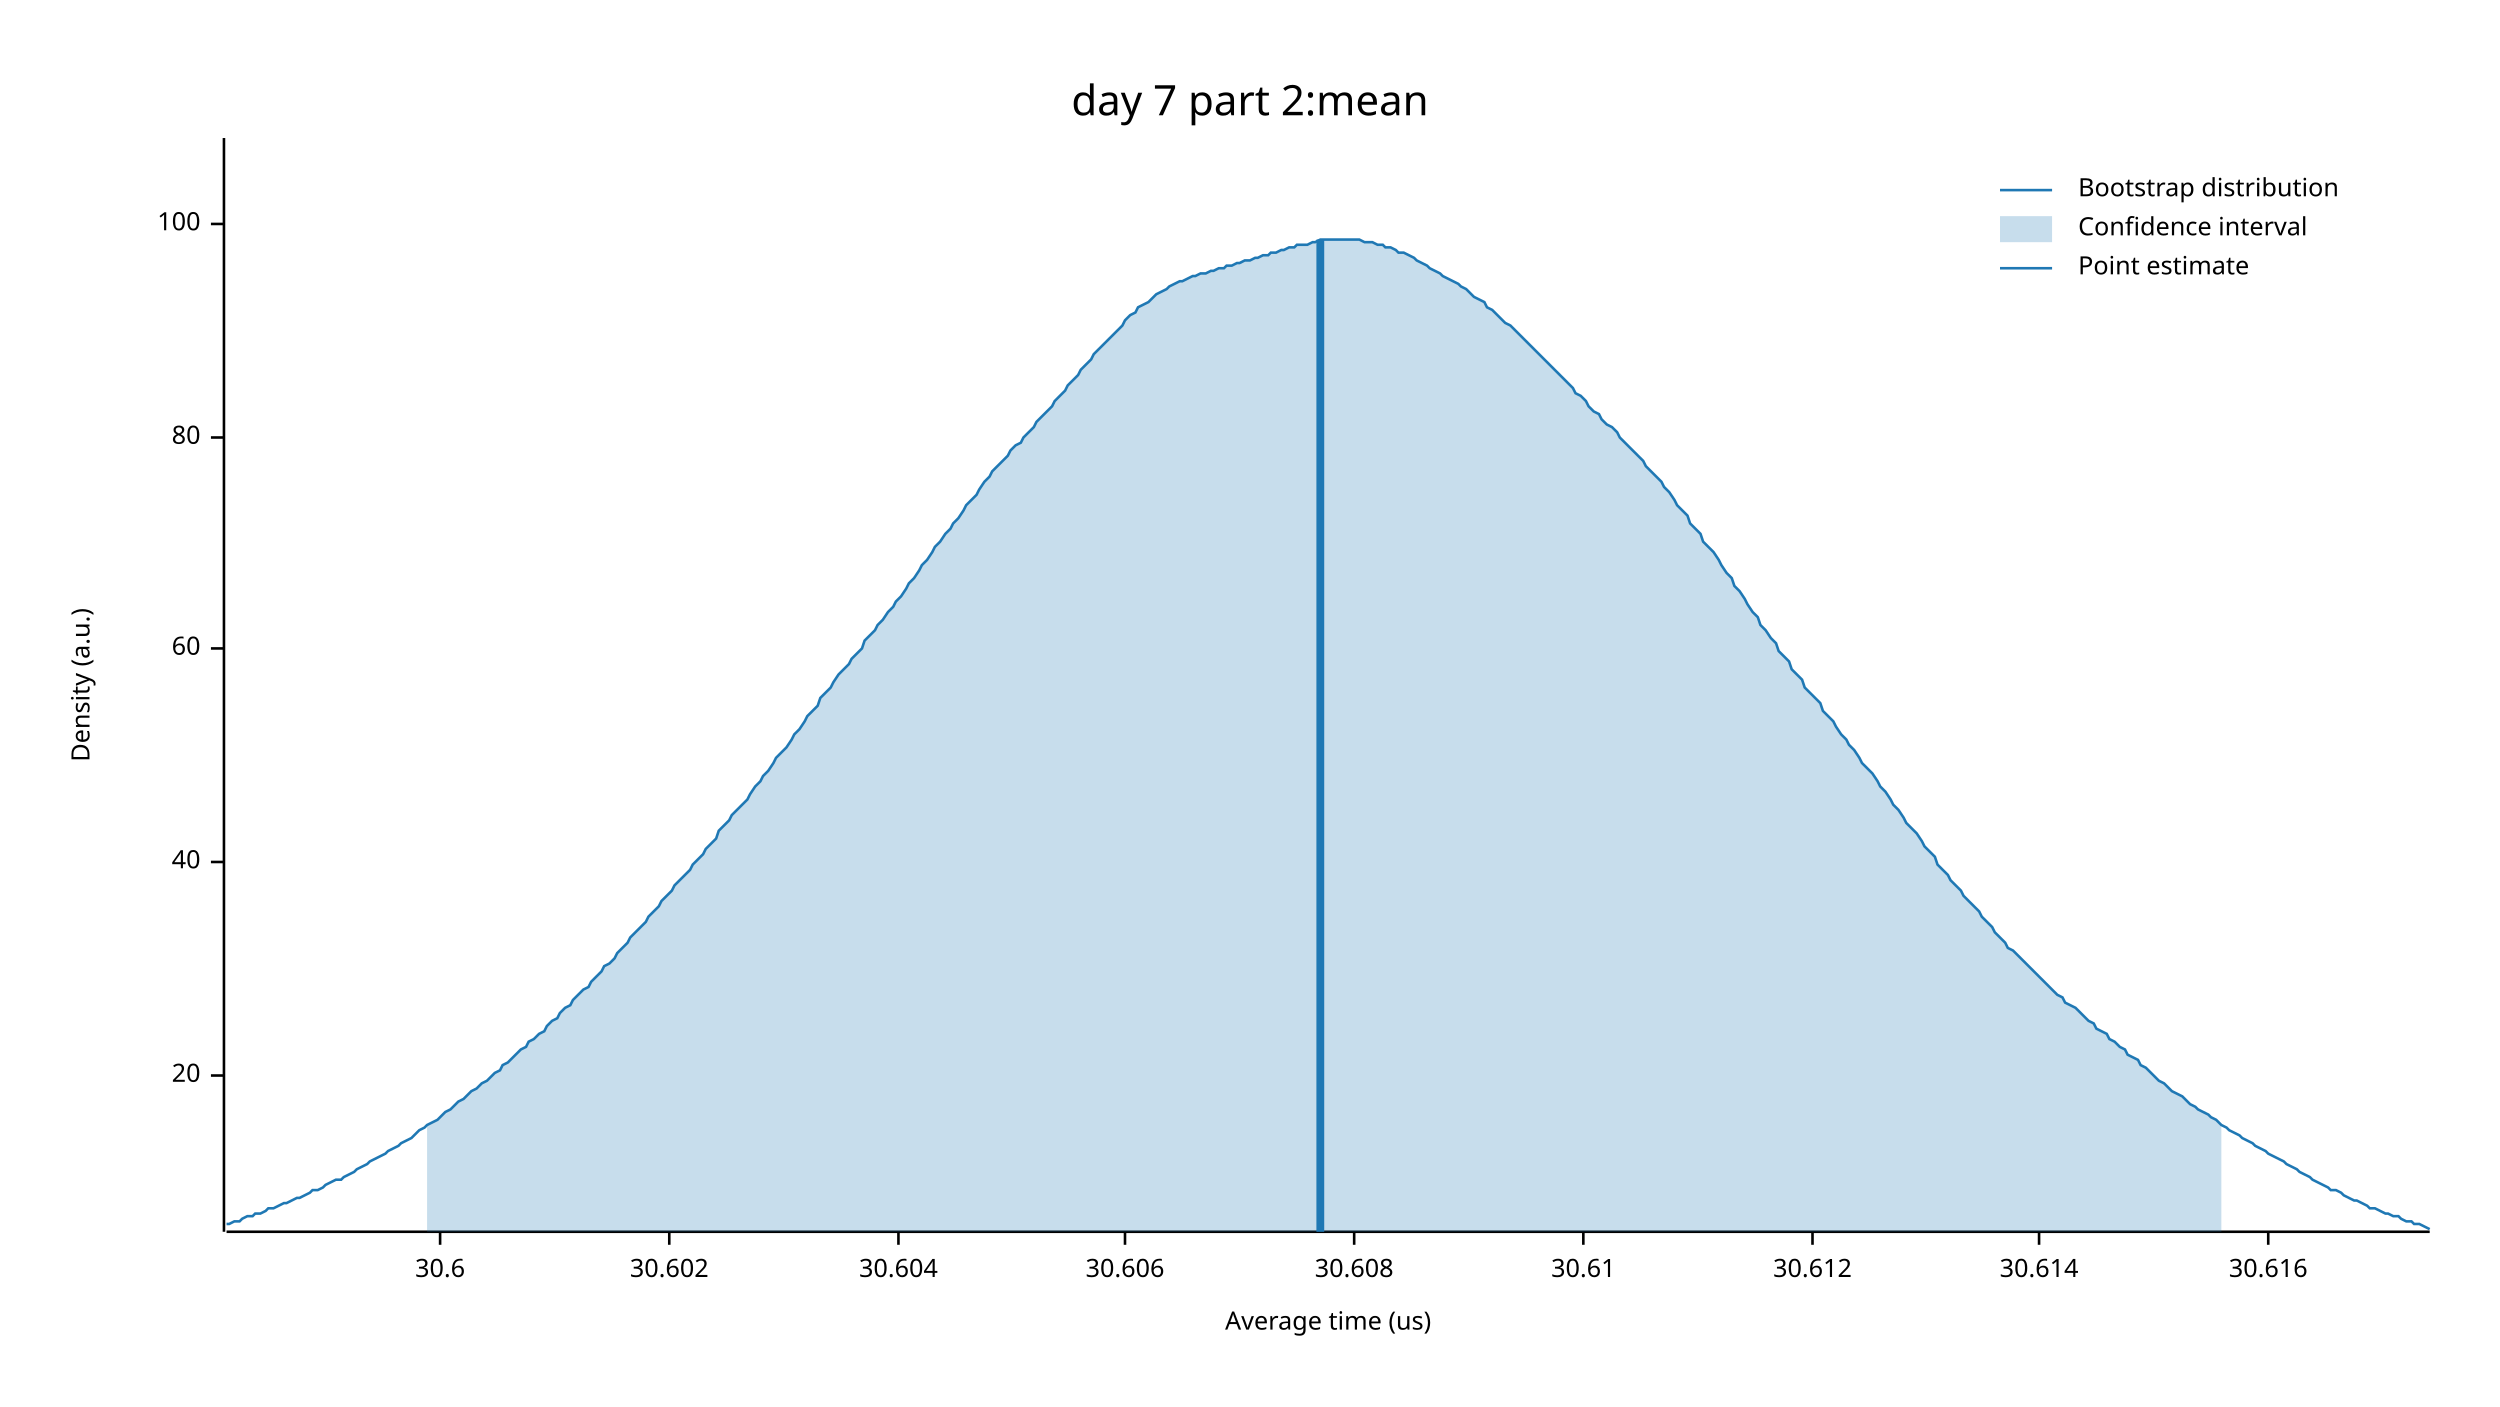
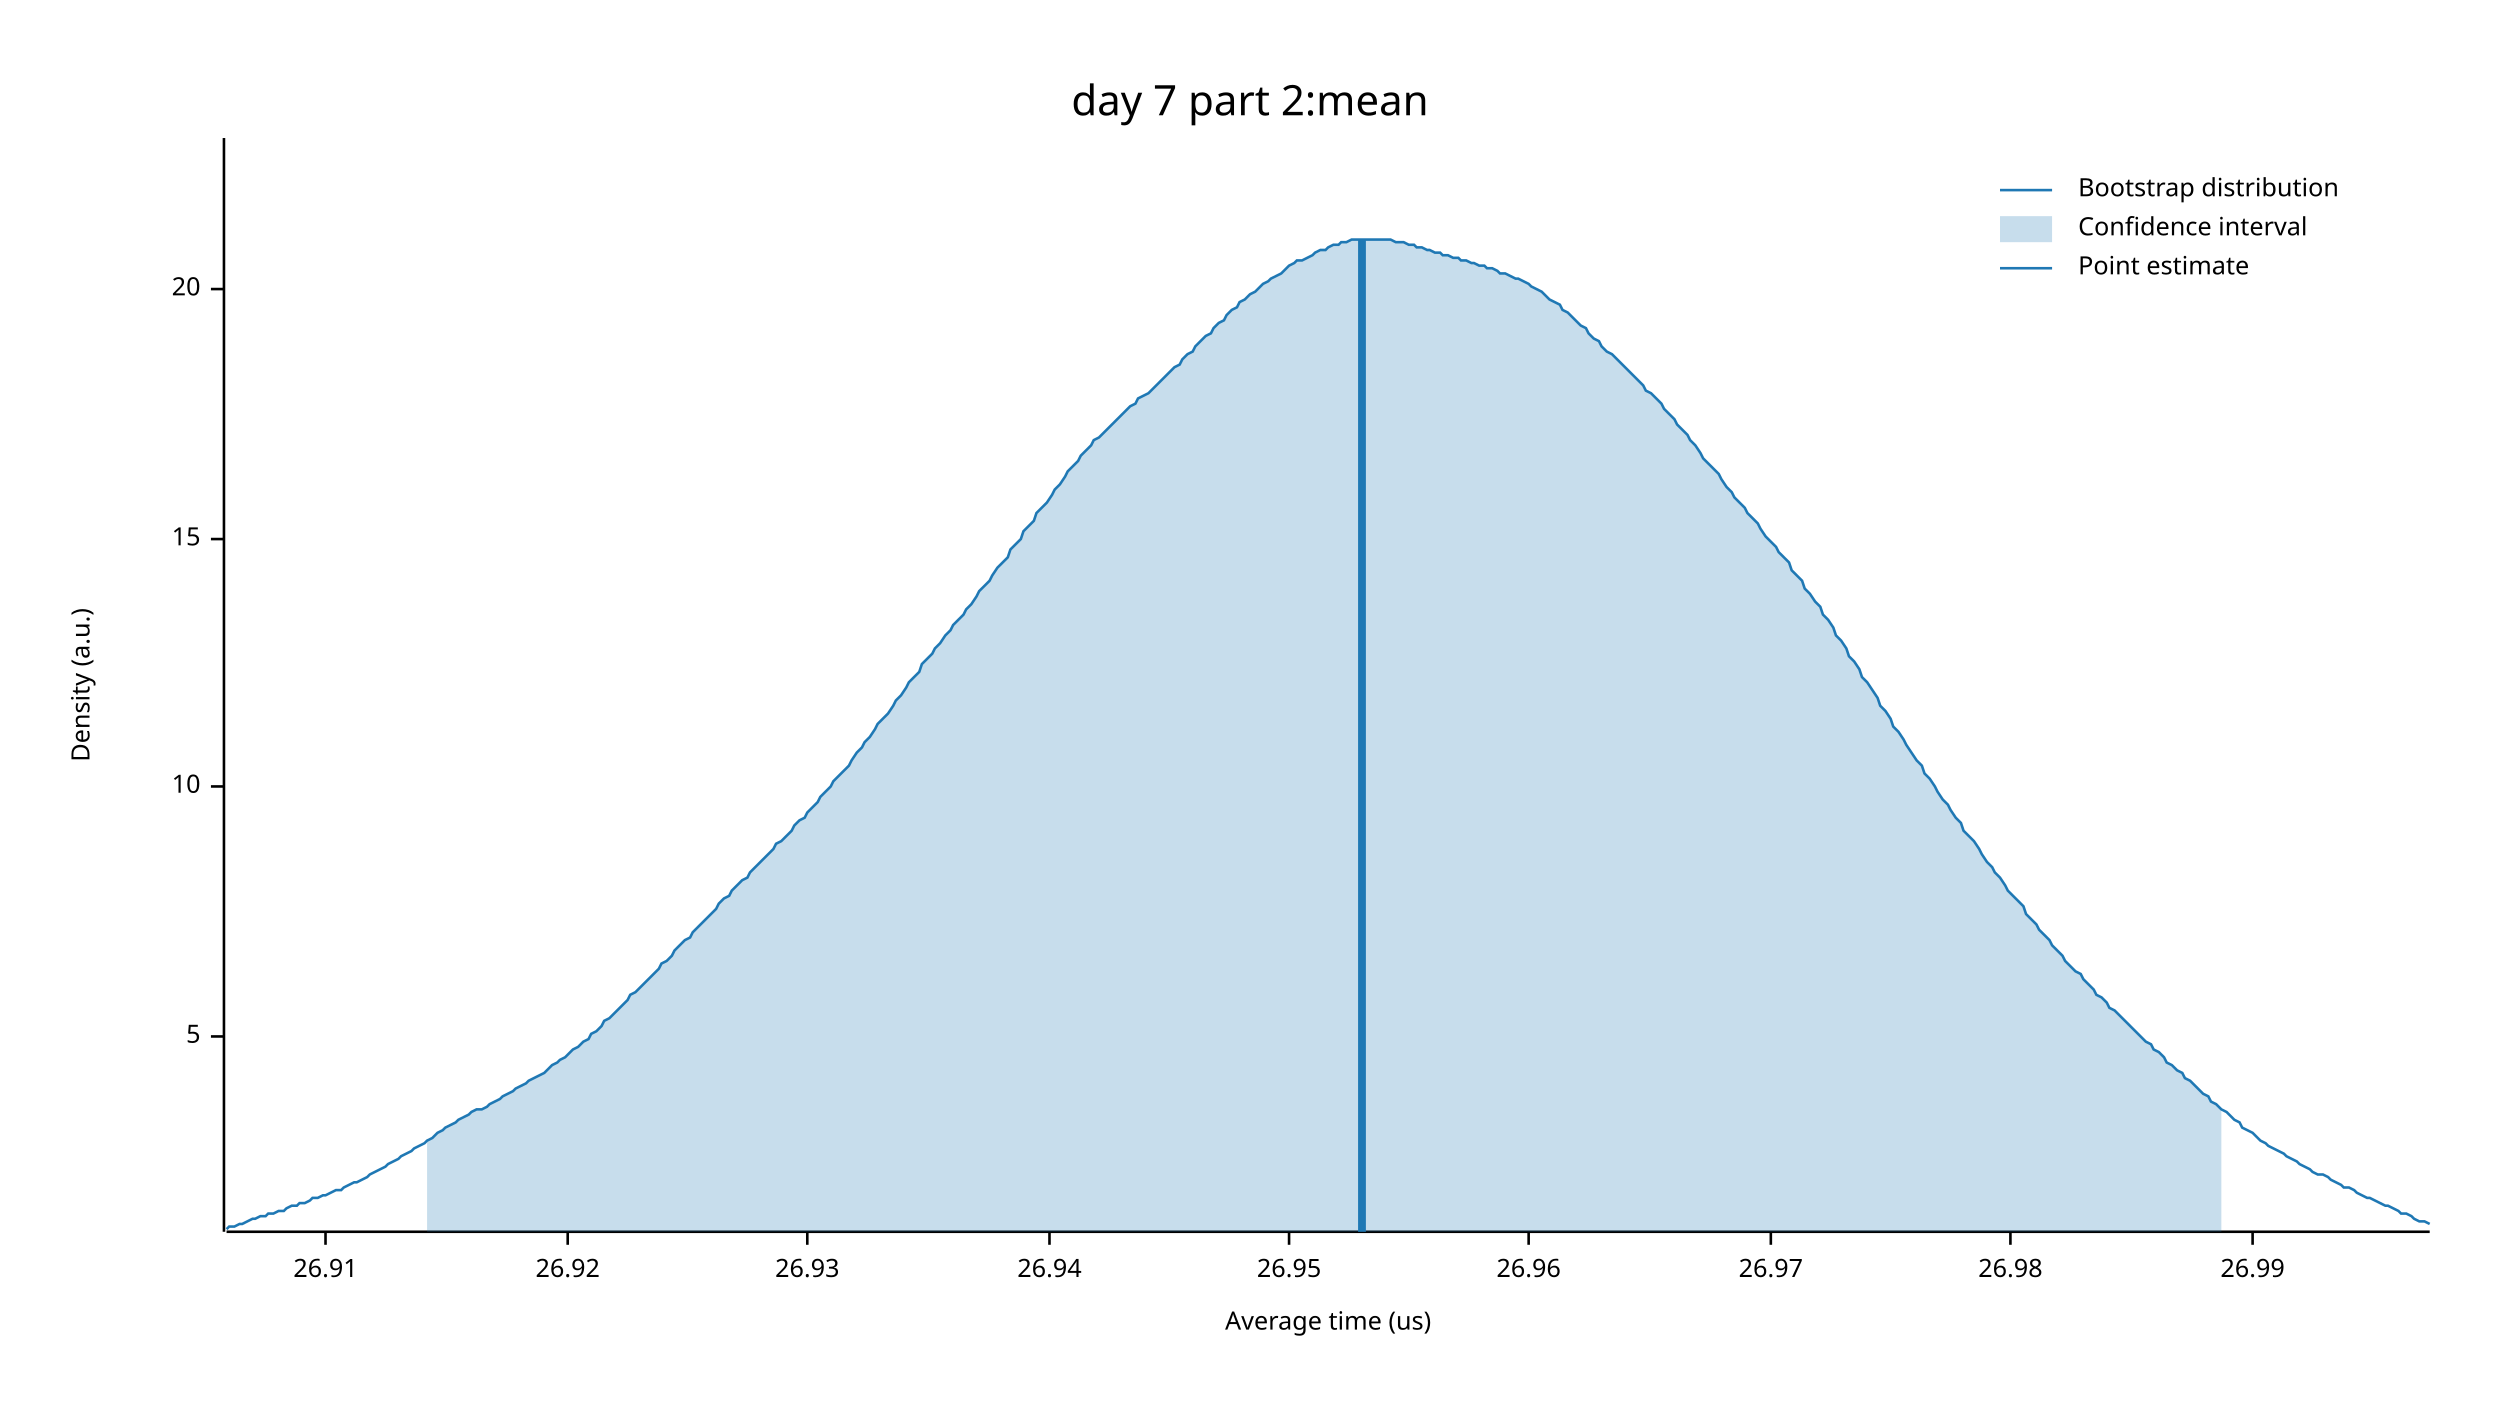
<svg xmlns="http://www.w3.org/2000/svg" width="960" height="540" viewBox="0 0 960 540">
  <text x="480" y="32" dy="0.76em" text-anchor="middle" font-family="sans-serif" font-size="16.129" opacity="1" fill="#000000">
day 7 part 2:mean
</text>
  <text x="27" y="263" dy="0.76em" text-anchor="middle" font-family="sans-serif" font-size="9.677" opacity="1" fill="#000000" transform="rotate(270, 27, 263)">
Density (a.u.)
</text>
  <text x="510" y="513" dy="-0.5ex" text-anchor="middle" font-family="sans-serif" font-size="9.677" opacity="1" fill="#000000">
Average time (us)
</text>
  <polyline fill="none" opacity="1" stroke="#000000" stroke-width="1" points="86,53 86,473 " />
-   <text x="77" y="413" dy="0.5ex" text-anchor="end" font-family="sans-serif" font-size="9.677" opacity="1" fill="#000000">
+   <text x="77" y="398" dy="0.5ex" text-anchor="end" font-family="sans-serif" font-size="9.677" opacity="1" fill="#000000">
+ 5
+ </text>
+   <polyline fill="none" opacity="1" stroke="#000000" stroke-width="1" points="81,398 86,398 " />
+   <text x="77" y="302" dy="0.5ex" text-anchor="end" font-family="sans-serif" font-size="9.677" opacity="1" fill="#000000">
+ 10
+ </text>
+   <polyline fill="none" opacity="1" stroke="#000000" stroke-width="1" points="81,302 86,302 " />
+   <text x="77" y="207" dy="0.5ex" text-anchor="end" font-family="sans-serif" font-size="9.677" opacity="1" fill="#000000">
+ 15
+ </text>
+   <polyline fill="none" opacity="1" stroke="#000000" stroke-width="1" points="81,207 86,207 " />
+   <text x="77" y="111" dy="0.5ex" text-anchor="end" font-family="sans-serif" font-size="9.677" opacity="1" fill="#000000">
20
</text>
-   <polyline fill="none" opacity="1" stroke="#000000" stroke-width="1" points="81,413 86,413 " />
-   <text x="77" y="331" dy="0.5ex" text-anchor="end" font-family="sans-serif" font-size="9.677" opacity="1" fill="#000000">
- 40
+   <polyline fill="none" opacity="1" stroke="#000000" stroke-width="1" points="81,111 86,111 " />
+   <polyline fill="none" opacity="1" stroke="#000000" stroke-width="1" points="87,473 933,473 " />
+   <text x="125" y="483" dy="0.76em" text-anchor="middle" font-family="sans-serif" font-size="9.677" opacity="1" fill="#000000">
+ 26.91
</text>
-   <polyline fill="none" opacity="1" stroke="#000000" stroke-width="1" points="81,331 86,331 " />
-   <text x="77" y="249" dy="0.5ex" text-anchor="end" font-family="sans-serif" font-size="9.677" opacity="1" fill="#000000">
- 60
+   <polyline fill="none" opacity="1" stroke="#000000" stroke-width="1" points="125,473 125,478 " />
+   <text x="218" y="483" dy="0.76em" text-anchor="middle" font-family="sans-serif" font-size="9.677" opacity="1" fill="#000000">
+ 26.92
</text>
-   <polyline fill="none" opacity="1" stroke="#000000" stroke-width="1" points="81,249 86,249 " />
-   <text x="77" y="168" dy="0.5ex" text-anchor="end" font-family="sans-serif" font-size="9.677" opacity="1" fill="#000000">
- 80
+   <polyline fill="none" opacity="1" stroke="#000000" stroke-width="1" points="218,473 218,478 " />
+   <text x="310" y="483" dy="0.76em" text-anchor="middle" font-family="sans-serif" font-size="9.677" opacity="1" fill="#000000">
+ 26.93
</text>
-   <polyline fill="none" opacity="1" stroke="#000000" stroke-width="1" points="81,168 86,168 " />
-   <text x="77" y="86" dy="0.5ex" text-anchor="end" font-family="sans-serif" font-size="9.677" opacity="1" fill="#000000">
- 100
+   <polyline fill="none" opacity="1" stroke="#000000" stroke-width="1" points="310,473 310,478 " />
+   <text x="403" y="483" dy="0.76em" text-anchor="middle" font-family="sans-serif" font-size="9.677" opacity="1" fill="#000000">
+ 26.94
</text>
-   <polyline fill="none" opacity="1" stroke="#000000" stroke-width="1" points="81,86 86,86 " />
-   <polyline fill="none" opacity="1" stroke="#000000" stroke-width="1" points="87,473 933,473 " />
-   <text x="169" y="483" dy="0.76em" text-anchor="middle" font-family="sans-serif" font-size="9.677" opacity="1" fill="#000000">
- 30.6
+   <polyline fill="none" opacity="1" stroke="#000000" stroke-width="1" points="403,473 403,478 " />
+   <text x="495" y="483" dy="0.76em" text-anchor="middle" font-family="sans-serif" font-size="9.677" opacity="1" fill="#000000">
+ 26.95
</text>
-   <polyline fill="none" opacity="1" stroke="#000000" stroke-width="1" points="169,473 169,478 " />
-   <text x="257" y="483" dy="0.76em" text-anchor="middle" font-family="sans-serif" font-size="9.677" opacity="1" fill="#000000">
- 30.602
+   <polyline fill="none" opacity="1" stroke="#000000" stroke-width="1" points="495,473 495,478 " />
+   <text x="587" y="483" dy="0.76em" text-anchor="middle" font-family="sans-serif" font-size="9.677" opacity="1" fill="#000000">
+ 26.96
</text>
-   <polyline fill="none" opacity="1" stroke="#000000" stroke-width="1" points="257,473 257,478 " />
-   <text x="345" y="483" dy="0.76em" text-anchor="middle" font-family="sans-serif" font-size="9.677" opacity="1" fill="#000000">
- 30.604
+   <polyline fill="none" opacity="1" stroke="#000000" stroke-width="1" points="587,473 587,478 " />
+   <text x="680" y="483" dy="0.76em" text-anchor="middle" font-family="sans-serif" font-size="9.677" opacity="1" fill="#000000">
+ 26.97
</text>
-   <polyline fill="none" opacity="1" stroke="#000000" stroke-width="1" points="345,473 345,478 " />
-   <text x="432" y="483" dy="0.76em" text-anchor="middle" font-family="sans-serif" font-size="9.677" opacity="1" fill="#000000">
- 30.606
+   <polyline fill="none" opacity="1" stroke="#000000" stroke-width="1" points="680,473 680,478 " />
+   <text x="772" y="483" dy="0.76em" text-anchor="middle" font-family="sans-serif" font-size="9.677" opacity="1" fill="#000000">
+ 26.98
</text>
-   <polyline fill="none" opacity="1" stroke="#000000" stroke-width="1" points="432,473 432,478 " />
-   <text x="520" y="483" dy="0.76em" text-anchor="middle" font-family="sans-serif" font-size="9.677" opacity="1" fill="#000000">
- 30.608
+   <polyline fill="none" opacity="1" stroke="#000000" stroke-width="1" points="772,473 772,478 " />
+   <text x="865" y="483" dy="0.76em" text-anchor="middle" font-family="sans-serif" font-size="9.677" opacity="1" fill="#000000">
+ 26.99
</text>
-   <polyline fill="none" opacity="1" stroke="#000000" stroke-width="1" points="520,473 520,478 " />
-   <text x="608" y="483" dy="0.76em" text-anchor="middle" font-family="sans-serif" font-size="9.677" opacity="1" fill="#000000">
- 30.61
- </text>
-   <polyline fill="none" opacity="1" stroke="#000000" stroke-width="1" points="608,473 608,478 " />
-   <text x="696" y="483" dy="0.76em" text-anchor="middle" font-family="sans-serif" font-size="9.677" opacity="1" fill="#000000">
- 30.612
- </text>
-   <polyline fill="none" opacity="1" stroke="#000000" stroke-width="1" points="696,473 696,478 " />
-   <text x="783" y="483" dy="0.76em" text-anchor="middle" font-family="sans-serif" font-size="9.677" opacity="1" fill="#000000">
- 30.614
- </text>
-   <polyline fill="none" opacity="1" stroke="#000000" stroke-width="1" points="783,473 783,478 " />
-   <text x="871" y="483" dy="0.76em" text-anchor="middle" font-family="sans-serif" font-size="9.677" opacity="1" fill="#000000">
- 30.616
- </text>
-   <polyline fill="none" opacity="1" stroke="#000000" stroke-width="1" points="871,473 871,478 " />
-   <polyline fill="none" opacity="1" stroke="#1F78B4" stroke-width="1" points="87,470 88,470 90,469 92,469 93,468 95,467 97,467 98,466 100,466 102,465 103,464 105,464 107,463 109,462 110,462 112,461 114,460 115,460 117,459 119,458 120,457 122,457 124,456 125,455 127,454 129,453 131,453 132,452 134,451 136,450 137,449 139,448 141,447 142,446 144,445 146,444 148,443 149,442 151,441 153,440 154,439 156,438 158,437 159,436 161,434 163,433 164,432 166,431 168,430 170,428 171,427 173,426 175,424 176,423 178,422 180,420 181,419 183,418 185,416 187,415 188,414 190,412 192,411 193,409 195,408 197,406 198,405 200,403 202,402 203,400 205,399 207,397 209,396 210,394 212,392 214,391 215,389 217,387 219,386 220,384 222,382 224,380 226,379 227,377 229,375 231,373 232,371 234,370 236,368 237,366 239,364 241,362 242,360 244,358 246,356 248,354 249,352 251,350 253,348 254,346 256,344 258,342 259,340 261,338 263,336 265,334 266,332 268,330 270,328 271,326 273,324 275,322 276,319 278,317 280,315 281,313 283,311 285,309 287,307 288,305 290,302 292,300 293,298 295,296 297,293 298,291 300,289 302,287 304,284 305,282 307,280 309,277 310,275 312,273 314,271 315,268 317,266 319,264 320,262 322,259 324,257 326,255 327,253 329,251 331,249 332,246 334,244 336,242 337,240 339,238 341,235 343,233 344,231 346,229 348,226 349,224 351,222 353,219 354,217 356,215 358,212 359,210 361,208 363,205 365,203 366,201 368,199 370,196 371,194 373,192 375,190 376,188 378,185 380,183 381,181 383,179 385,177 387,175 388,173 390,171 392,170 393,168 395,166 397,164 398,162 400,160 402,158 404,156 405,154 407,152 409,150 410,148 412,146 414,144 415,142 417,140 419,138 420,136 422,134 424,132 426,130 427,129 429,127 431,125 432,123 434,121 436,120 437,118 439,117 441,116 443,114 444,113 446,112 448,111 449,110 451,109 453,108 454,108 456,107 458,106 459,106 461,105 463,105 465,104 466,104 468,103 470,103 471,102 473,102 475,101 476,101 478,100 480,100 482,99 483,99 485,98 487,98 488,97 490,97 492,96 493,96 495,95 497,95 498,94 500,94 502,94 504,93 505,93 507,92 509,92 510,92 512,92 514,92 515,92 517,92 519,92 521,92 522,92 524,93 526,93 527,93 529,94 531,94 532,95 534,95 536,96 537,97 539,97 541,98 543,99 544,100 546,101 548,102 549,103 551,104 553,105 554,106 556,107 558,108 560,109 561,110 563,111 565,113 566,114 568,115 570,116 571,118 573,119 575,121 576,122 578,124 580,125 582,127 583,128 585,130 587,132 588,133 590,135 592,137 593,138 595,140 597,142 599,144 600,145 602,147 604,149 605,151 607,152 609,154 610,156 612,158 614,159 615,161 617,163 619,164 621,166 622,168 624,170 626,172 627,173 629,175 631,177 632,179 634,181 636,183 638,185 639,187 641,189 643,192 644,194 646,196 648,198 649,201 651,203 653,205 654,208 656,210 658,212 660,215 661,217 663,220 665,222 666,225 668,227 670,230 671,232 673,235 675,237 676,240 678,242 680,245 682,247 683,250 685,252 687,254 688,257 690,259 692,261 693,264 695,266 697,268 699,270 700,273 702,275 704,277 705,279 707,282 709,284 710,286 712,288 714,291 715,293 717,295 719,297 721,300 722,302 724,304 726,307 727,309 729,311 731,314 732,316 734,318 736,320 738,323 739,325 741,327 743,329 744,332 746,334 748,336 749,338 751,340 753,342 754,344 756,346 758,348 760,350 761,352 763,354 765,356 766,358 768,360 770,362 771,364 773,365 775,367 777,369 778,370 780,372 782,374 783,375 785,377 787,379 788,380 790,382 792,383 793,385 795,386 797,387 799,389 800,390 802,392 804,393 805,395 807,396 809,397 810,399 812,400 814,402 816,403 817,405 819,406 821,407 822,409 824,410 826,412 827,413 829,415 831,416 832,417 834,419 836,420 838,421 839,422 841,424 843,425 844,426 846,427 848,428 849,429 851,430 853,432 855,433 856,434 858,435 860,436 861,437 863,438 865,439 866,440 868,441 870,442 871,443 873,444 875,445 877,446 878,447 880,448 882,449 883,450 885,451 887,452 888,453 890,454 892,455 894,456 895,457 897,457 899,458 900,459 902,460 904,461 905,461 907,462 909,463 910,464 912,464 914,465 916,466 917,466 919,467 921,467 922,468 924,469 926,469 927,470 929,470 931,471 933,472 " />
-   <polygon opacity="0.25" fill="#1F78B4" points="164,432 166,431 168,430 170,428 171,427 173,426 175,424 176,423 178,422 180,420 181,419 183,418 185,416 187,415 188,414 190,412 192,411 193,409 195,408 197,406 198,405 200,403 202,402 203,400 205,399 207,397 209,396 210,394 212,392 214,391 215,389 217,387 219,386 220,384 222,382 224,380 226,379 227,377 229,375 231,373 232,371 234,370 236,368 237,366 239,364 241,362 242,360 244,358 246,356 248,354 249,352 251,350 253,348 254,346 256,344 258,342 259,340 261,338 263,336 265,334 266,332 268,330 270,328 271,326 273,324 275,322 276,319 278,317 280,315 281,313 283,311 285,309 287,307 288,305 290,302 292,300 293,298 295,296 297,293 298,291 300,289 302,287 304,284 305,282 307,280 309,277 310,275 312,273 314,271 315,268 317,266 319,264 320,262 322,259 324,257 326,255 327,253 329,251 331,249 332,246 334,244 336,242 337,240 339,238 341,235 343,233 344,231 346,229 348,226 349,224 351,222 353,219 354,217 356,215 358,212 359,210 361,208 363,205 365,203 366,201 368,199 370,196 371,194 373,192 375,190 376,188 378,185 380,183 381,181 383,179 385,177 387,175 388,173 390,171 392,170 393,168 395,166 397,164 398,162 400,160 402,158 404,156 405,154 407,152 409,150 410,148 412,146 414,144 415,142 417,140 419,138 420,136 422,134 424,132 426,130 427,129 429,127 431,125 432,123 434,121 436,120 437,118 439,117 441,116 443,114 444,113 446,112 448,111 449,110 451,109 453,108 454,108 456,107 458,106 459,106 461,105 463,105 465,104 466,104 468,103 470,103 471,102 473,102 475,101 476,101 478,100 480,100 482,99 483,99 485,98 487,98 488,97 490,97 492,96 493,96 495,95 497,95 498,94 500,94 502,94 504,93 505,93 507,92 509,92 510,92 512,92 514,92 515,92 517,92 519,92 521,92 522,92 524,93 526,93 527,93 529,94 531,94 532,95 534,95 536,96 537,97 539,97 541,98 543,99 544,100 546,101 548,102 549,103 551,104 553,105 554,106 556,107 558,108 560,109 561,110 563,111 565,113 566,114 568,115 570,116 571,118 573,119 575,121 576,122 578,124 580,125 582,127 583,128 585,130 587,132 588,133 590,135 592,137 593,138 595,140 597,142 599,144 600,145 602,147 604,149 605,151 607,152 609,154 610,156 612,158 614,159 615,161 617,163 619,164 621,166 622,168 624,170 626,172 627,173 629,175 631,177 632,179 634,181 636,183 638,185 639,187 641,189 643,192 644,194 646,196 648,198 649,201 651,203 653,205 654,208 656,210 658,212 660,215 661,217 663,220 665,222 666,225 668,227 670,230 671,232 673,235 675,237 676,240 678,242 680,245 682,247 683,250 685,252 687,254 688,257 690,259 692,261 693,264 695,266 697,268 699,270 700,273 702,275 704,277 705,279 707,282 709,284 710,286 712,288 714,291 715,293 717,295 719,297 721,300 722,302 724,304 726,307 727,309 729,311 731,314 732,316 734,318 736,320 738,323 739,325 741,327 743,329 744,332 746,334 748,336 749,338 751,340 753,342 754,344 756,346 758,348 760,350 761,352 763,354 765,356 766,358 768,360 770,362 771,364 773,365 775,367 777,369 778,370 780,372 782,374 783,375 785,377 787,379 788,380 790,382 792,383 793,385 795,386 797,387 799,389 800,390 802,392 804,393 805,395 807,396 809,397 810,399 812,400 814,402 816,403 817,405 819,406 821,407 822,409 824,410 826,412 827,413 829,415 831,416 832,417 834,419 836,420 838,421 839,422 841,424 843,425 844,426 846,427 848,428 849,429 851,430 853,432 853,473 164,473 " />
-   <polyline fill="none" opacity="1" stroke="#1F78B4" stroke-width="3" points="507,473 507,92 " />
+   <polyline fill="none" opacity="1" stroke="#000000" stroke-width="1" points="865,473 865,478 " />
+   <polyline fill="none" opacity="1" stroke="#1F78B4" stroke-width="1" points="87,472 88,471 90,471 92,470 93,470 95,469 97,468 98,468 100,467 102,467 103,466 105,466 107,465 109,465 110,464 112,463 114,463 115,462 117,462 119,461 120,460 122,460 124,459 125,459 127,458 129,457 131,457 132,456 134,455 136,454 137,454 139,453 141,452 142,451 144,450 146,449 148,448 149,447 151,446 153,445 154,444 156,443 158,442 159,441 161,440 163,439 164,438 166,437 168,435 170,434 171,433 173,432 175,431 176,430 178,429 180,428 181,427 183,426 185,426 187,425 188,424 190,423 192,422 193,421 195,420 197,419 198,418 200,417 202,416 203,415 205,414 207,413 209,412 210,411 212,409 214,408 215,407 217,406 219,404 220,403 222,402 224,400 226,399 227,397 229,396 231,394 232,392 234,391 236,389 237,388 239,386 241,384 242,382 244,381 246,379 248,377 249,376 251,374 253,372 254,370 256,369 258,367 259,365 261,363 263,361 265,360 266,358 268,356 270,354 271,353 273,351 275,349 276,347 278,345 280,344 281,342 283,340 285,338 287,337 288,335 290,333 292,331 293,330 295,328 297,326 298,324 300,323 302,321 304,319 305,317 307,315 309,314 310,312 312,310 314,308 315,306 317,304 319,302 320,300 322,298 324,296 326,294 327,292 329,289 331,287 332,285 334,283 336,280 337,278 339,276 341,274 343,271 344,269 346,267 348,264 349,262 351,260 353,258 354,255 356,253 358,251 359,249 361,247 363,244 365,242 366,240 368,238 370,236 371,234 373,232 375,229 376,227 378,225 380,223 381,221 383,218 385,216 387,214 388,211 390,209 392,207 393,204 395,202 397,200 398,197 400,195 402,193 404,190 405,188 407,186 409,183 410,181 412,179 414,177 415,175 417,173 419,171 420,169 422,168 424,166 426,164 427,163 429,161 431,159 432,158 434,156 436,155 437,153 439,152 441,151 443,149 444,148 446,146 448,144 449,143 451,141 453,140 454,138 456,136 458,135 459,133 461,131 463,129 465,128 466,126 468,124 470,123 471,121 473,119 475,118 476,116 478,115 480,113 482,112 483,111 485,109 487,108 488,107 490,106 492,105 493,104 495,102 497,101 498,100 500,100 502,99 504,98 505,97 507,96 509,96 510,95 512,94 514,94 515,93 517,93 519,92 521,92 522,92 524,92 526,92 527,92 529,92 531,92 532,92 534,92 536,93 537,93 539,93 541,94 543,94 544,95 546,95 548,96 549,96 551,97 553,97 554,98 556,98 558,99 560,99 561,100 563,100 565,101 566,101 568,102 570,102 571,103 573,103 575,104 576,105 578,105 580,106 582,107 583,107 585,108 587,109 588,110 590,111 592,112 593,113 595,115 597,116 599,117 600,119 602,120 604,122 605,123 607,125 609,126 610,128 612,130 614,131 615,133 617,135 619,136 621,138 622,139 624,141 626,143 627,144 629,146 631,148 632,150 634,151 636,153 638,155 639,157 641,159 643,161 644,163 646,165 648,167 649,169 651,171 653,174 654,176 656,178 658,180 660,182 661,184 663,187 665,189 666,191 668,193 670,195 671,197 673,199 675,201 676,203 678,206 680,208 682,210 683,212 685,214 687,216 688,219 690,221 692,223 693,226 695,228 697,231 699,233 700,236 702,238 704,241 705,244 707,246 709,249 710,252 712,254 714,257 715,260 717,262 719,265 721,268 722,271 724,273 726,276 727,279 729,281 731,284 732,286 734,289 736,292 738,294 739,297 741,299 743,302 744,304 746,307 748,309 749,311 751,314 753,316 754,319 756,321 758,323 760,326 761,328 763,331 765,333 766,335 768,337 770,340 771,342 773,344 775,346 777,348 778,351 780,353 782,355 783,357 785,359 787,361 788,363 790,365 792,367 793,369 795,371 797,373 799,374 800,376 802,378 804,380 805,382 807,383 809,385 810,387 812,388 814,390 816,392 817,393 819,395 821,397 822,398 824,400 826,401 827,403 829,404 831,406 832,408 834,409 836,411 838,412 839,414 841,415 843,417 844,418 846,420 848,421 849,423 851,424 853,426 855,427 856,428 858,430 860,431 861,433 863,434 865,435 866,436 868,438 870,439 871,440 873,441 875,442 877,443 878,444 880,445 882,446 883,447 885,448 887,449 888,450 890,451 892,451 894,452 895,453 897,454 899,455 900,456 902,456 904,457 905,458 907,459 909,460 910,460 912,461 914,462 916,463 917,463 919,464 921,465 922,466 924,466 926,467 927,468 929,469 931,469 933,470 " />
+   <polygon opacity="0.25" fill="#1F78B4" points="164,438 166,437 168,435 170,434 171,433 173,432 175,431 176,430 178,429 180,428 181,427 183,426 185,426 187,425 188,424 190,423 192,422 193,421 195,420 197,419 198,418 200,417 202,416 203,415 205,414 207,413 209,412 210,411 212,409 214,408 215,407 217,406 219,404 220,403 222,402 224,400 226,399 227,397 229,396 231,394 232,392 234,391 236,389 237,388 239,386 241,384 242,382 244,381 246,379 248,377 249,376 251,374 253,372 254,370 256,369 258,367 259,365 261,363 263,361 265,360 266,358 268,356 270,354 271,353 273,351 275,349 276,347 278,345 280,344 281,342 283,340 285,338 287,337 288,335 290,333 292,331 293,330 295,328 297,326 298,324 300,323 302,321 304,319 305,317 307,315 309,314 310,312 312,310 314,308 315,306 317,304 319,302 320,300 322,298 324,296 326,294 327,292 329,289 331,287 332,285 334,283 336,280 337,278 339,276 341,274 343,271 344,269 346,267 348,264 349,262 351,260 353,258 354,255 356,253 358,251 359,249 361,247 363,244 365,242 366,240 368,238 370,236 371,234 373,232 375,229 376,227 378,225 380,223 381,221 383,218 385,216 387,214 388,211 390,209 392,207 393,204 395,202 397,200 398,197 400,195 402,193 404,190 405,188 407,186 409,183 410,181 412,179 414,177 415,175 417,173 419,171 420,169 422,168 424,166 426,164 427,163 429,161 431,159 432,158 434,156 436,155 437,153 439,152 441,151 443,149 444,148 446,146 448,144 449,143 451,141 453,140 454,138 456,136 458,135 459,133 461,131 463,129 465,128 466,126 468,124 470,123 471,121 473,119 475,118 476,116 478,115 480,113 482,112 483,111 485,109 487,108 488,107 490,106 492,105 493,104 495,102 497,101 498,100 500,100 502,99 504,98 505,97 507,96 509,96 510,95 512,94 514,94 515,93 517,93 519,92 521,92 522,92 524,92 526,92 527,92 529,92 531,92 532,92 534,92 536,93 537,93 539,93 541,94 543,94 544,95 546,95 548,96 549,96 551,97 553,97 554,98 556,98 558,99 560,99 561,100 563,100 565,101 566,101 568,102 570,102 571,103 573,103 575,104 576,105 578,105 580,106 582,107 583,107 585,108 587,109 588,110 590,111 592,112 593,113 595,115 597,116 599,117 600,119 602,120 604,122 605,123 607,125 609,126 610,128 612,130 614,131 615,133 617,135 619,136 621,138 622,139 624,141 626,143 627,144 629,146 631,148 632,150 634,151 636,153 638,155 639,157 641,159 643,161 644,163 646,165 648,167 649,169 651,171 653,174 654,176 656,178 658,180 660,182 661,184 663,187 665,189 666,191 668,193 670,195 671,197 673,199 675,201 676,203 678,206 680,208 682,210 683,212 685,214 687,216 688,219 690,221 692,223 693,226 695,228 697,231 699,233 700,236 702,238 704,241 705,244 707,246 709,249 710,252 712,254 714,257 715,260 717,262 719,265 721,268 722,271 724,273 726,276 727,279 729,281 731,284 732,286 734,289 736,292 738,294 739,297 741,299 743,302 744,304 746,307 748,309 749,311 751,314 753,316 754,319 756,321 758,323 760,326 761,328 763,331 765,333 766,335 768,337 770,340 771,342 773,344 775,346 777,348 778,351 780,353 782,355 783,357 785,359 787,361 788,363 790,365 792,367 793,369 795,371 797,373 799,374 800,376 802,378 804,380 805,382 807,383 809,385 810,387 812,388 814,390 816,392 817,393 819,395 821,397 822,398 824,400 826,401 827,403 829,404 831,406 832,408 834,409 836,411 838,412 839,414 841,415 843,417 844,418 846,420 848,421 849,423 851,424 853,426 853,473 164,473 " />
+   <polyline fill="none" opacity="1" stroke="#1F78B4" stroke-width="3" points="523,473 523,92 " />
  <text x="798" y="68" dy="0.76em" text-anchor="start" font-family="sans-serif" font-size="9.677" opacity="1" fill="#000000">
Bootstrap distribution
</text>
  <text x="798" y="83" dy="0.76em" text-anchor="start" font-family="sans-serif" font-size="9.677" opacity="1" fill="#000000">
Confidence interval
</text>
  <text x="798" y="98" dy="0.76em" text-anchor="start" font-family="sans-serif" font-size="9.677" opacity="1" fill="#000000">
Point estimate
</text>
  <polyline fill="none" opacity="1" stroke="#1F78B4" stroke-width="1" points="768,73 788,73 " />
  <rect x="768" y="83" width="20" height="10" opacity="0.25" fill="#1F78B4" stroke="none" />
  <polyline fill="none" opacity="1" stroke="#1F78B4" stroke-width="1" points="768,103 788,103 " />
</svg>
